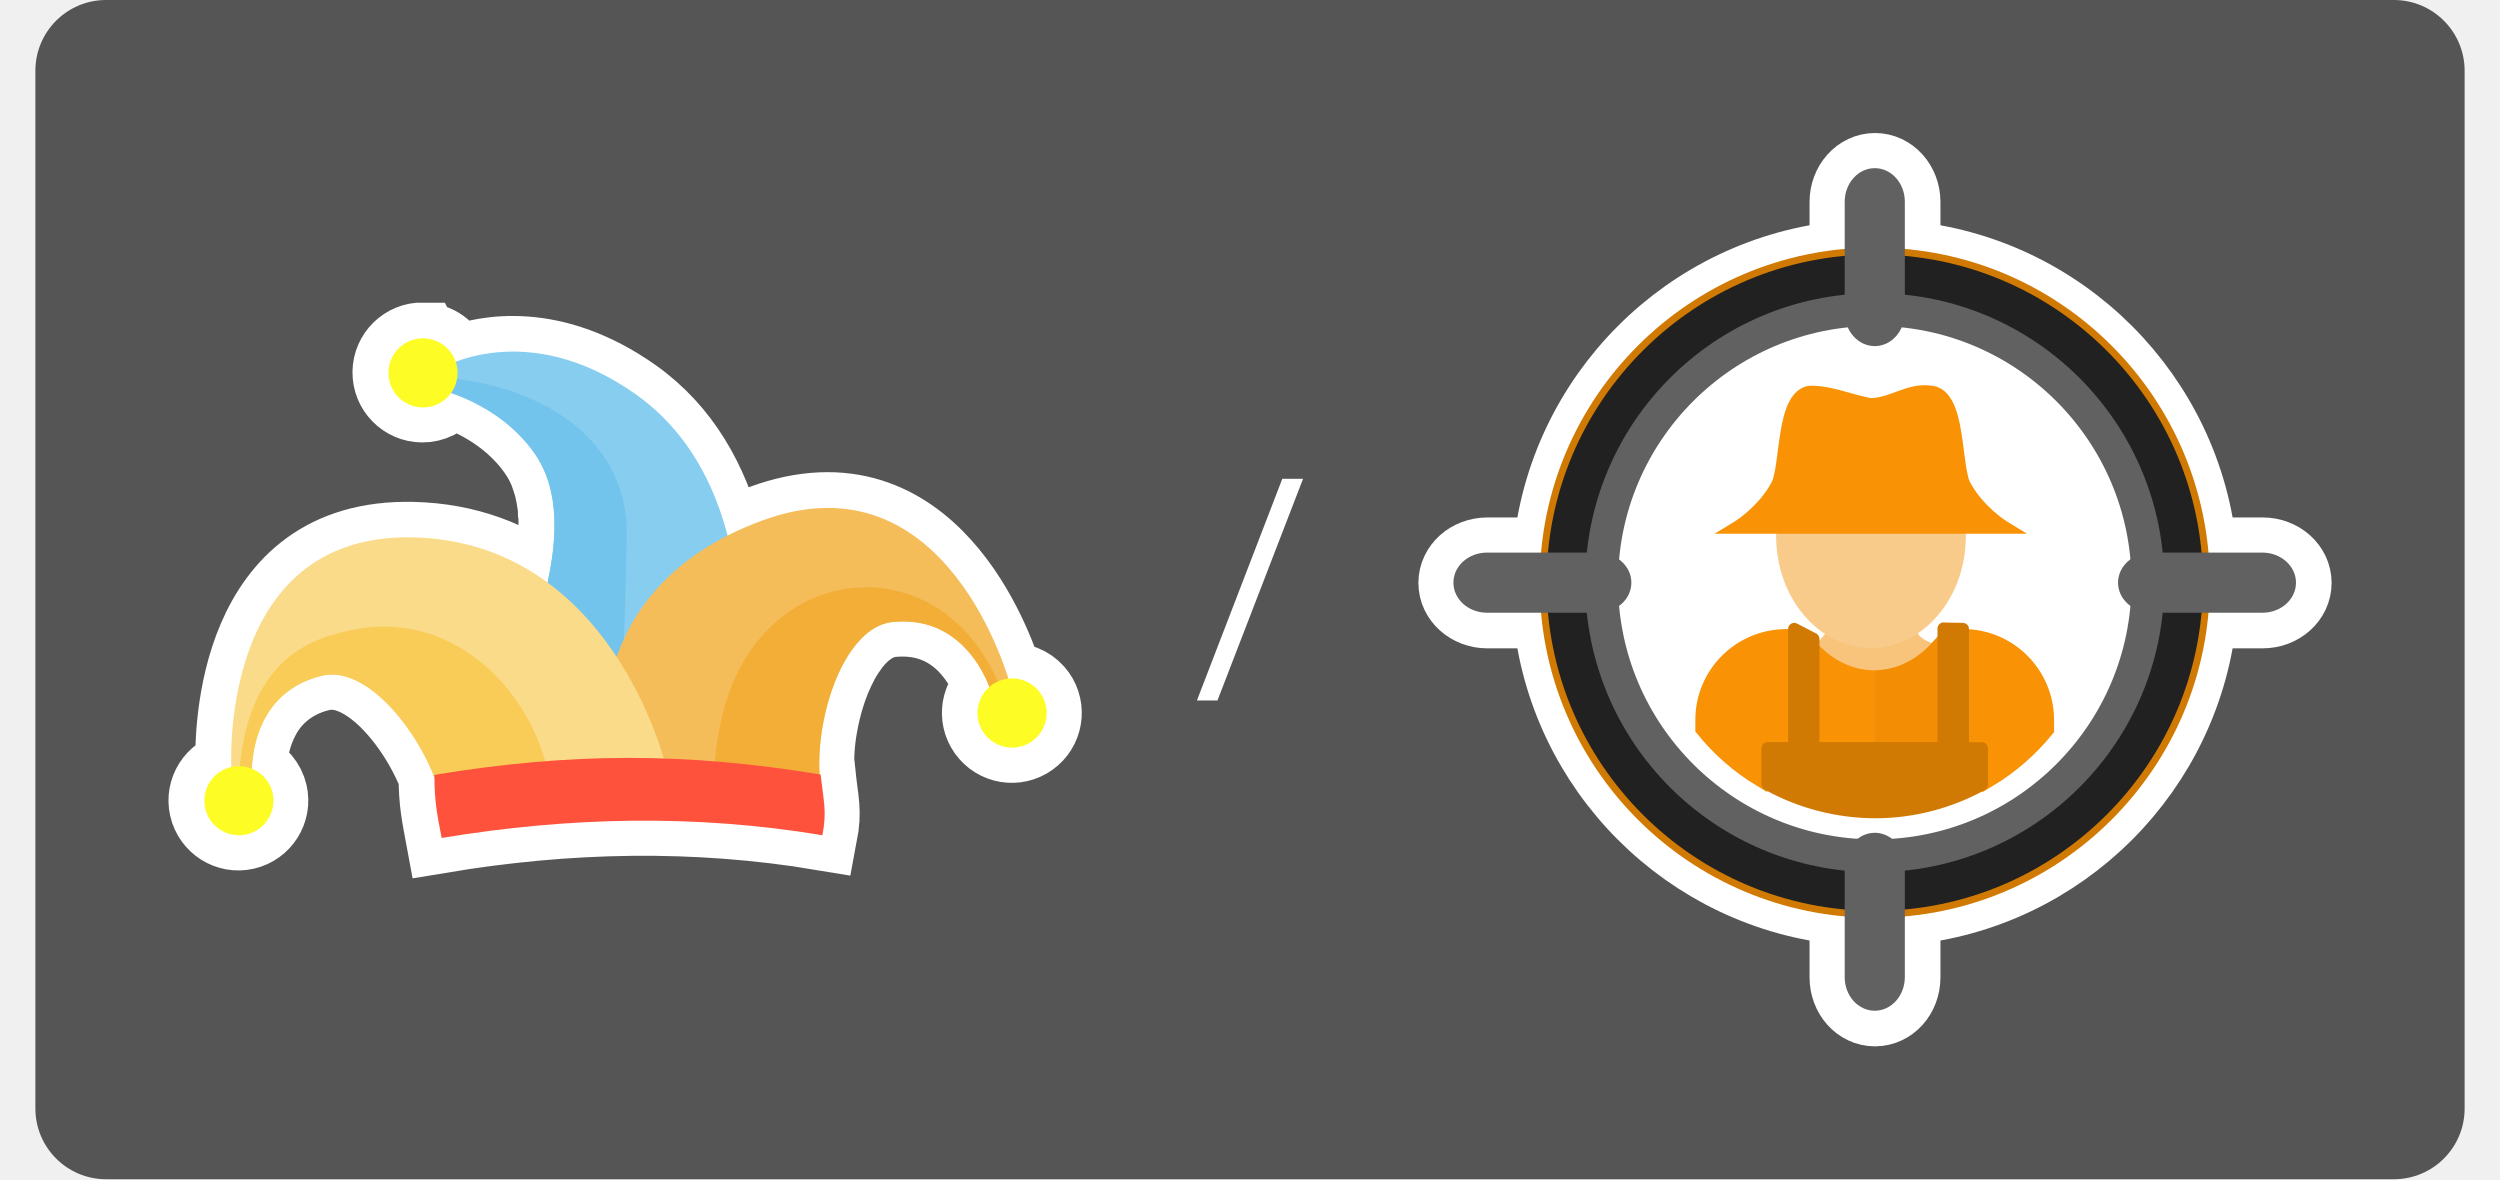
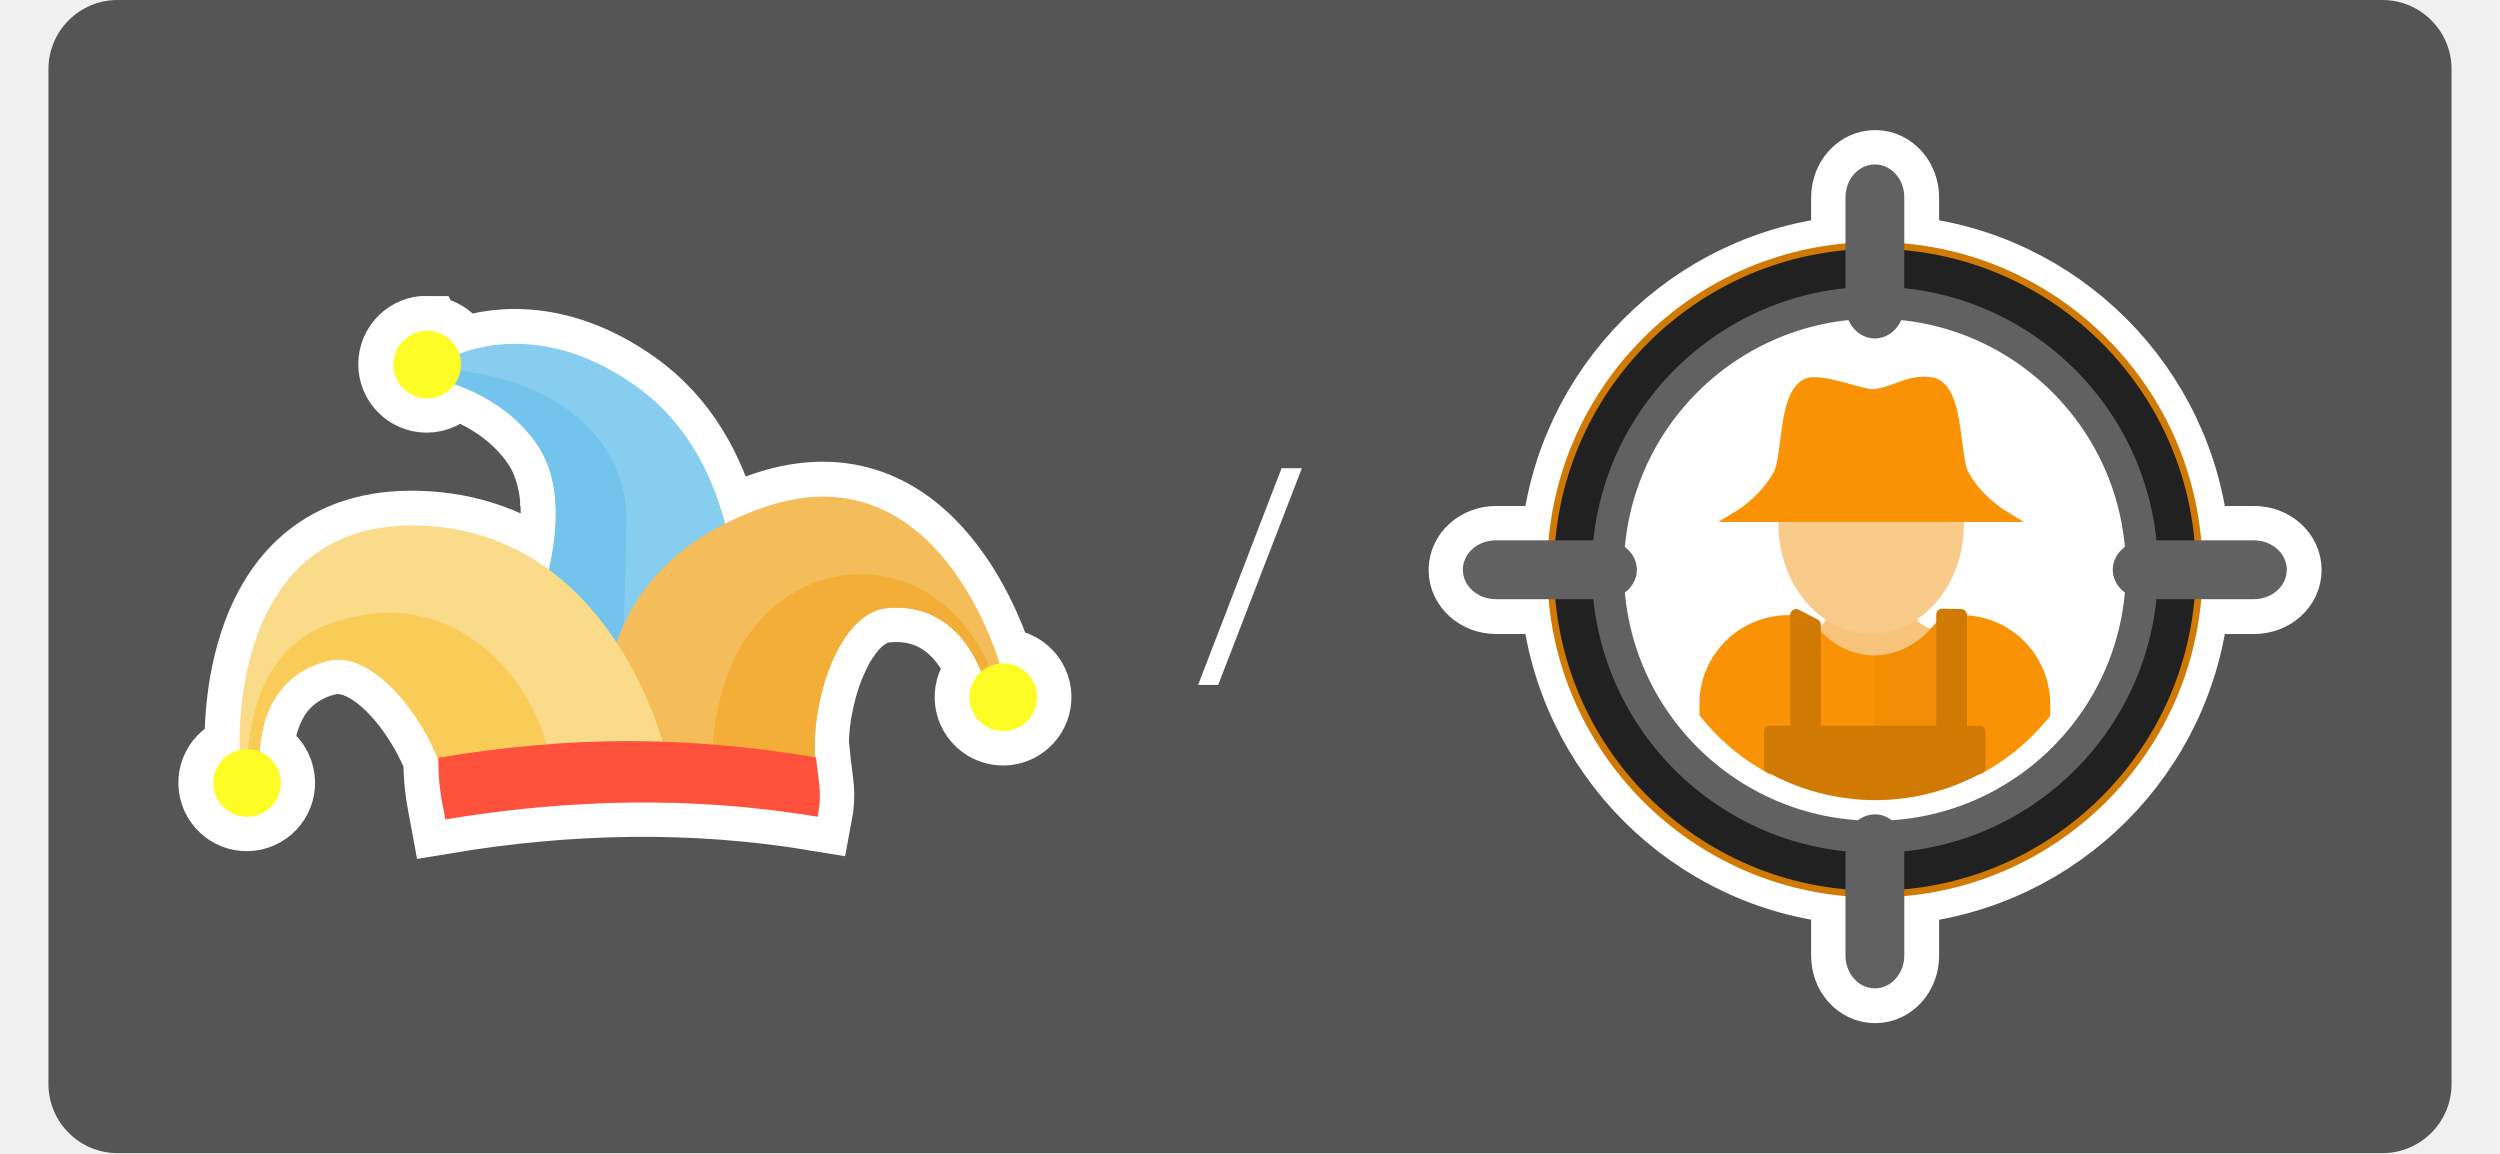
- <svg xmlns="http://www.w3.org/2000/svg" width="212" height="100" viewBox="0 0 212 100">
+ <svg xmlns="http://www.w3.org/2000/svg" width="216.8" height="100" viewBox="0 0 216.8 100">
  <g id="Ebene_1" data-name="Ebene 1">
-     <rect id="Hintergrund" x="3" width="206" height="100" rx="6" ry="6" fill="#555556" />
-     <path id="Trennstrich" d="M101.5,59.4l7.24-18.8h1.76l-7.26,18.8h-1.74Z" fill="#fff" />
+     <rect id="Hintergrund" x="4.2" width="208.4" height="100" rx="6" ry="6" fill="#555556" />
+     <path id="Trennstrich" d="M103.9,59.4l7.24-18.8h1.76l-7.26,18.8h-1.74Z" fill="#fff" />
  </g>
  <g id="Ebene_3" data-name="Ebene 3">
-     <path d="M35.86,28.65c-1.62-.02-2.95,1.28-2.97,2.9-.02,1.62,1.28,2.95,2.9,2.97.96.01,1.86-.45,2.42-1.22.39.13.77.28,1.14.44,1.18.51,2.64,1.31,4,2.52.35.31.68.64,1,.99.44.49.84,1.01,1.19,1.57l.08.13c.23.39.43.79.59,1.21l.06.16.11.33.05.14c.05.15.09.3.14.46l.04.16c.11.44.19.88.25,1.32l.03.21.03.33v.18s.02.09.02.09c.02.26.03.53.03.79v.14c0,.28,0,.56-.02.84v.16c-.02.28-.04.57-.07.85v.13s-.09.6-.09.6c-.03.25-.07.51-.11.76l-.05.33c-.06.32-.11.63-.18.96l-.03.16-.03.13c-2.95-2.17-6.68-3.72-11.38-3.83-15.4-.37-15.53,16.57-15.44,19.47-1.58.36-2.57,1.93-2.21,3.5.36,1.58,1.93,2.57,3.5,2.21,1.58-.36,2.57-1.93,2.21-3.5-.21-.93-.87-1.71-1.75-2.07l.02-.36c.06-.78.22-1.87.67-2.99.1-.25.21-.5.34-.75.54-1.1,1.37-2.03,2.39-2.71.78-.51,1.65-.88,2.56-1.08,1.75-.41,3.66.57,5.37,2.24.52.52,1.03,1.09,1.5,1.71,1.08,1.42,1.96,2.98,2.63,4.63.01,2.17.23,3.18.6,5.18,10.79-1.8,21.51-2.03,32.31-.23.39-2.05.1-2.78-.15-5.15h-.1s0-.08,0-.08v-.02c-.07-1.34.02-2.67.26-3.99.14-.78.32-1.56.55-2.32.32-1.09.76-2.15,1.3-3.15.25-.45.54-.88.85-1.3.91-1.18,2.01-1.96,3.25-2.08,5.32-.52,7.53,3.78,8.21,5.53-1.22,1.06-1.35,2.91-.28,4.13,1.06,1.22,2.91,1.35,4.13.28,1.22-1.06,1.35-2.91.28-4.13-.63-.72-1.57-1.09-2.53-.99-.85-2.77-6.46-18.75-20.91-13.42-.99.36-1.97.79-2.91,1.27-1.21-4.59-3.55-8.98-7.81-11.99-6.95-4.9-12.73-3.69-15.24-2.75-.4-1.17-1.5-1.97-2.74-1.98h0Z" fill="#fff" stroke="#fff" stroke-miterlimit="15.12" stroke-width="6" />
-     <path d="M61.35,66.13c.34.09,6-23.21-7.46-32.71-9.34-6.59-16.58-2.13-16.58-2.13l-.27,1.69s5.18,1.04,8.29,5.46c5.53,7.86-4.28,22.87-3.52,28.1l19.55-.41Z" fill="#87cdef" />
-     <path d="M37.19,31.99l-.16.98s5.18,1.04,8.29,5.46c3.27,4.66,1.17,11.82-.94,17.98l8.06,7.37s.56-8.84.71-18.44c.12-7.76-6.76-12.73-15.97-13.35h0Z" fill="#73c4ec" />
-     <path d="M51.41,64.14s-2.6-14.17,13.2-19.99c15.8-5.83,21.04,13.86,21.04,13.86l-1.49.99s-1.8-6.91-8.45-6.26c-4.4.43-7,9.2-6.03,14.4l-16.32.92-1.94-3.91Z" fill="#f4bd5a" />
-     <path d="M73.64,49.8c-3.45-.06-6.93,1.48-9.47,4.65-2.85,3.55-3.68,8.52-3.66,13.2l9.16-.52c-.98-5.19,1.63-13.96,6.03-14.39,6.66-.65,8.46,6.26,8.46,6.26l.74-.49c-2.16-5.7-6.67-8.63-11.25-8.71h0Z" fill="#f2ae37" />
-     <path d="M88.6,59.51c-.53-1.53-2.19-2.35-3.73-1.82-1.53.53-2.35,2.19-1.82,3.73,0,.02.01.04.02.05.55,1.52,2.24,2.31,3.76,1.75,1.5-.55,2.29-2.2,1.77-3.71" fill="#fefc25" />
-     <path d="M56.42,64.81s-4.53-18.83-21.36-19.24c-16.83-.4-15.43,19.92-15.43,19.92l1.73.46s-.53-7.12,5.97-8.66c4.31-1.02,9.61,6.45,10.36,11.68l16.99-2.07,1.72-2.09Z" fill="#fadb89" />
-     <path d="M32.46,53.13c-.75,0-1.5.08-2.27.23-3.45.66-9.15,2.14-9.92,12.31l1.09.29s-.53-7.12,5.97-8.66c4.3-1.02,9.61,6.45,10.36,11.68l8.99-2.52c-1.26-7.29-7.07-13.4-14.23-13.32h0Z" fill="#f8cc57" />
-     <path d="M17.33,67.87c.02-1.62,1.34-2.92,2.96-2.9s2.92,1.34,2.9,2.96-1.34,2.92-2.96,2.9-2.92-1.34-2.9-2.96h0" fill="#fefc25" />
-     <path d="M69.75,70.83c-10.79-1.8-21.51-1.56-32.3.23-.39-2.05-.61-3.06-.61-5.35,11.45-1.9,21.3-1.93,32.75-.03.26,2.37.54,3.1.15,5.15" fill="#ff523d" />
-     <path d="M32.94,31.59c.02-1.62,1.34-2.92,2.96-2.9s2.92,1.34,2.9,2.96-1.34,2.92-2.96,2.9c-1.62-.02-2.92-1.34-2.9-2.96" fill="#fefc25" />
+     <path d="M37.04,28.65c-1.62-.02-2.95,1.28-2.97,2.9-.02,1.62,1.28,2.95,2.9,2.97.96.01,1.86-.45,2.42-1.22.39.13.77.28,1.14.44,1.18.51,2.64,1.31,4,2.52.35.31.68.64,1,.99.44.49.84,1.01,1.19,1.57l.08.13c.23.39.43.79.59,1.21l.06.16.11.33.05.14c.05.15.09.3.14.46l.04.16c.11.44.19.88.25,1.32l.03.21.03.33v.18s.02.09.02.09c.02.26.03.53.03.79v.14c0,.28,0,.56-.02.84v.16c-.02.28-.04.57-.07.85v.13s-.09.6-.09.6c-.03.25-.07.51-.11.76l-.05.33c-.06.32-.11.63-.18.96l-.03.16-.03.13c-2.95-2.17-6.68-3.72-11.38-3.83-15.4-.37-15.53,16.57-15.44,19.47-1.58.36-2.57,1.93-2.21,3.5.36,1.58,1.93,2.57,3.5,2.21,1.58-.36,2.57-1.93,2.21-3.5-.21-.93-.87-1.71-1.75-2.07l.02-.36c.06-.78.22-1.87.67-2.99.1-.25.21-.5.34-.75.54-1.1,1.37-2.03,2.39-2.71.78-.51,1.65-.88,2.56-1.08,1.75-.41,3.66.57,5.37,2.24.52.52,1.03,1.09,1.5,1.71,1.08,1.42,1.96,2.98,2.63,4.63.01,2.17.23,3.18.6,5.18,10.79-1.8,21.51-2.03,32.31-.23.39-2.05.1-2.78-.15-5.15h-.1s0-.08,0-.08v-.02c-.07-1.34.02-2.67.26-3.99.14-.78.32-1.56.55-2.32.32-1.09.76-2.15,1.3-3.15.25-.45.54-.88.85-1.3.91-1.18,2.01-1.96,3.25-2.08,5.32-.52,7.53,3.78,8.21,5.53-1.22,1.06-1.35,2.91-.28,4.13,1.06,1.22,2.91,1.35,4.13.28,1.22-1.06,1.35-2.91.28-4.13-.63-.72-1.57-1.09-2.53-.99-.85-2.77-6.46-18.75-20.91-13.42-.99.36-1.97.79-2.91,1.27-1.21-4.59-3.55-8.98-7.81-11.99-6.95-4.9-12.73-3.69-15.24-2.75-.4-1.17-1.5-1.97-2.74-1.98h0Z" fill="#fff" stroke="#fff" stroke-miterlimit="15.12" stroke-width="6" />
+     <path d="M62.53,66.13c.34.09,6-23.21-7.46-32.71-9.34-6.59-16.58-2.13-16.58-2.13l-.27,1.69s5.18,1.04,8.29,5.46c5.53,7.86-4.28,22.87-3.52,28.1l19.55-.41Z" fill="#87cdef" />
+     <path d="M38.37,31.99l-.16.98s5.18,1.04,8.29,5.46c3.27,4.66,1.17,11.82-.94,17.98l8.06,7.37s.56-8.84.71-18.44c.12-7.76-6.76-12.73-15.97-13.35h0Z" fill="#73c4ec" />
+     <path d="M52.59,64.14s-2.6-14.17,13.2-19.99c15.8-5.83,21.04,13.86,21.04,13.86l-1.49.99s-1.8-6.91-8.45-6.26c-4.4.43-7,9.2-6.03,14.4l-16.32.92-1.94-3.91Z" fill="#f4bd5a" />
+     <path d="M74.82,49.8c-3.45-.06-6.93,1.48-9.47,4.65-2.85,3.55-3.68,8.52-3.66,13.2l9.16-.52c-.98-5.19,1.63-13.96,6.03-14.39,6.66-.65,8.46,6.26,8.46,6.26l.74-.49c-2.16-5.7-6.67-8.63-11.25-8.71h0Z" fill="#f2ae37" />
+     <path d="M89.78,59.51c-.53-1.53-2.19-2.35-3.73-1.82-1.53.53-2.35,2.19-1.82,3.73,0,.02.01.04.02.05.55,1.52,2.24,2.31,3.76,1.75,1.5-.55,2.29-2.2,1.77-3.71" fill="#fefc25" />
+     <path d="M57.59,64.81s-4.53-18.83-21.36-19.24c-16.83-.4-15.43,19.92-15.43,19.92l1.73.46s-.53-7.12,5.97-8.66c4.31-1.02,9.61,6.45,10.36,11.68l16.99-2.07,1.72-2.09Z" fill="#fadb89" />
+     <path d="M33.64,53.13c-.75,0-1.5.08-2.27.23-3.45.66-9.15,2.14-9.92,12.31l1.09.29s-.53-7.12,5.97-8.66c4.3-1.02,9.61,6.45,10.36,11.68l8.99-2.52c-1.26-7.29-7.07-13.4-14.23-13.32h0Z" fill="#f8cc57" />
+     <path d="M18.5,67.87c.02-1.62,1.34-2.92,2.96-2.9s2.92,1.34,2.9,2.96-1.34,2.92-2.96,2.9-2.92-1.34-2.9-2.96h0" fill="#fefc25" />
+     <path d="M70.92,70.83c-10.79-1.8-21.51-1.56-32.3.23-.39-2.05-.61-3.06-.61-5.35,11.45-1.9,21.3-1.93,32.75-.03.26,2.37.54,3.1.15,5.15" fill="#ff523d" />
+     <path d="M34.12,31.59c.02-1.62,1.34-2.92,2.96-2.9s2.92,1.34,2.9,2.96-1.34,2.92-2.96,2.9c-1.62-.02-2.92-1.34-2.9-2.96" fill="#fefc25" />
  </g>
  <g id="Ebene_2" data-name="Ebene 2">
    <g>
-       <path d="M159,14.28c-1.41,0-2.55,1.27-2.55,2.85v4.59c-13.32,1.21-23.95,11.84-25.16,25.16h-5.16c-1.58,0-2.85,1.14-2.85,2.55s1.27,2.55,2.85,2.55h5.16c1.21,13.32,11.85,23.95,25.16,25.16v5.74c0,1.58,1.13,2.85,2.55,2.85s2.55-1.27,2.55-2.85v-5.74c13.32-1.21,23.95-11.84,25.16-25.16h5.16c1.58,0,2.85-1.14,2.85-2.55s-1.27-2.55-2.85-2.55h-5.16c-1.21-13.32-11.85-23.95-25.16-25.16v-4.59c0-1.58-1.14-2.85-2.55-2.85Z" fill="#fff" stroke="#fff" stroke-linecap="square" stroke-linejoin="round" stroke-width="6" />
-       <path d="M151.49,53.92c-3.94,0-7.15,3.18-7.15,7.12,0,.01,0,.02,0,.03v.76c1.38,1.72,3.06,3.19,4.95,4.33v-3.29h2.55v-8.95h-.35Z" fill="#f99204" fill-rule="evenodd" stroke="#f99204" stroke-linecap="round" stroke-miterlimit="7.58" stroke-width="1.15" />
-       <path d="M153.73,54.89s1.12-1.06,1.26-1.55c.13-.5,7.63-.16,7.63-.16,0,0-.33.63.76,1.16.61.3,1.26.55,1.92.73l-7.43,4.69-4.26-4.79.13-.07Z" fill="#f8c47b" />
-       <path d="M151.02,44.88c-.01.19-.02.38-.02.57,0,5.03,3.43,9.11,7.66,9.11s7.66-4.08,7.66-9.11c0-.19,0-.38-.02-.57" fill="#f9cb8a" fill-rule="evenodd" stroke="#f9cb8a" stroke-linecap="round" stroke-linejoin="round" stroke-width=".77" />
-       <path d="M153.73,32.71c-.08,0-.15,0-.23,0-.84.05-1.44.68-1.8,1.4s-.56,1.59-.71,2.49c-.15.9-.25,1.82-.36,2.6s-.26,1.43-.36,1.63c-1.1,2.1-3.12,3.36-3.12,3.36l-1.75,1.07h26.49l-1.75-1.07s-2.02-1.26-3.11-3.36c-.11-.2-.25-.85-.36-1.63s-.21-1.7-.36-2.6-.35-1.77-.71-2.49-.95-1.34-1.8-1.4c-2.04-.29-3.41,1-5.15,1.05-1.83-.36-3.22-1.01-4.93-1.05h0Z" fill="#f99204" fill-rule="evenodd" />
-       <path d="M164.34,54.83c-1.47,1.66-3.39,2.59-5.39,2.59-1.71,0-3.37-.68-4.74-1.93v7.38h10.13v-8.04Z" fill="#f99204" fill-rule="evenodd" stroke="#f99204" stroke-linecap="round" stroke-miterlimit="7.58" stroke-width="1.15" />
-       <path d="M164.34,54.83c-1.32,1.49-2.99,2.38-4.76,2.56v5.48h4.76v-8.04Z" fill="#f38e04" fill-rule="evenodd" stroke="#f38e04" stroke-linecap="round" stroke-miterlimit="7.58" stroke-width="1.15" />
-       <path d="M166.11,53.92v8.95h2.55v3.31c1.89-1.13,3.56-2.59,4.95-4.3v-.81c0-3.94-3.18-7.15-7.13-7.15h-.38Z" fill="#f99204" fill-rule="evenodd" stroke="#f99204" stroke-linecap="round" stroke-miterlimit="7.58" stroke-width="1.15" />
-       <path d="M164.82,53.3v10.15h-11.05v-9.27l-1.62-.84v10.11h-2.26v3.05c2.79,1.55,5.93,2.36,9.12,2.37,3.17,0,6.28-.81,9.05-2.33v-3.08h-1.61v-10.12l-1.62-.03h0Z" fill="#d17a03" stroke="#d17a03" stroke-linecap="square" stroke-linejoin="round" stroke-width="1.04" />
-       <circle cx="158.98" cy="49.41" r="25.98" fill="none" stroke="#d17a03" stroke-linecap="square" stroke-linejoin="round" stroke-width="4.87" />
-       <path d="M158.98,21.58c-15.35,0-27.83,12.48-27.83,27.83s12.48,27.83,27.83,27.83,27.83-12.48,27.83-27.83-12.48-27.83-27.83-27.83h0ZM158.98,25.28c13.35,0,24.13,10.78,24.13,24.13s-10.78,24.13-24.13,24.13-24.13-10.78-24.13-24.13,10.78-24.13,24.13-24.13h0Z" fill="#212121" />
+       <path d="M162.61,14.28c-1.41,0-2.55,1.27-2.55,2.85v4.59c-13.32,1.21-23.95,11.84-25.16,25.16h-5.16c-1.58,0-2.85,1.14-2.85,2.55s1.27,2.55,2.85,2.55h5.16c1.21,13.32,11.85,23.95,25.16,25.16v5.74c0,1.58,1.13,2.85,2.55,2.85s2.55-1.27,2.55-2.85v-5.74c13.32-1.21,23.95-11.84,25.16-25.16h5.16c1.58,0,2.85-1.14,2.85-2.55s-1.27-2.55-2.85-2.55h-5.16c-1.21-13.32-11.85-23.95-25.16-25.16v-4.59c0-1.58-1.14-2.85-2.55-2.85Z" fill="#fff" stroke="#fff" stroke-linecap="square" stroke-linejoin="round" stroke-width="6" />
+       <path d="M155.1,53.92c-3.94,0-7.15,3.18-7.15,7.12,0,.01,0,.02,0,.03v.76c1.38,1.72,3.06,3.19,4.95,4.33v-3.29h2.55v-8.95h-.35Z" fill="#f99204" fill-rule="evenodd" stroke="#f99204" stroke-linecap="round" stroke-miterlimit="7.58" stroke-width="1.15" />
+       <path d="M157.34,54.89s1.12-1.06,1.26-1.55c.13-.5,7.63-.16,7.63-.16,0,0-.33.63.76,1.16.61.3,1.26.55,1.92.73l-7.43,4.69-4.26-4.79.13-.07Z" fill="#f8c47b" />
+       <path d="M154.63,44.88c-.01.19-.02.38-.02.57,0,5.03,3.43,9.11,7.66,9.11s7.66-4.08,7.66-9.11c0-.19,0-.38-.02-.57" fill="#f9cb8a" fill-rule="evenodd" stroke="#f9cb8a" stroke-linecap="round" stroke-linejoin="round" stroke-width=".77" />
+       <path d="M157.34,32.71c-.08,0-.15,0-.23,0-.84.05-1.44.68-1.8,1.4s-.56,1.59-.71,2.49c-.15.9-.25,1.82-.36,2.6s-.26,1.43-.36,1.63c-1.1,2.1-3.12,3.36-3.12,3.36l-1.75,1.07h26.49l-1.75-1.07s-2.02-1.26-3.11-3.36c-.11-.2-.25-.85-.36-1.63s-.21-1.7-.36-2.6-.35-1.77-.71-2.49-.95-1.34-1.8-1.4c-2.04-.29-3.41,1-5.15,1.05-1.83-.36-3.22-1.01-4.93-1.05h0Z" fill="#f99204" fill-rule="evenodd" />
+       <path d="M167.95,54.83c-1.47,1.66-3.39,2.59-5.39,2.59-1.71,0-3.37-.68-4.74-1.93v7.38h10.13v-8.04Z" fill="#f99204" fill-rule="evenodd" stroke="#f99204" stroke-linecap="round" stroke-miterlimit="7.58" stroke-width="1.15" />
+       <path d="M167.95,54.83c-1.32,1.49-2.99,2.38-4.76,2.56v5.48h4.76v-8.04Z" fill="#f38e04" fill-rule="evenodd" stroke="#f38e04" stroke-linecap="round" stroke-miterlimit="7.58" stroke-width="1.15" />
+       <path d="M169.72,53.92v8.95h2.55v3.31c1.89-1.13,3.56-2.59,4.95-4.3v-.81c0-3.94-3.18-7.15-7.13-7.15h-.38Z" fill="#f99204" fill-rule="evenodd" stroke="#f99204" stroke-linecap="round" stroke-miterlimit="7.58" stroke-width="1.15" />
+       <path d="M168.43,53.3v10.15h-11.05v-9.27l-1.62-.84v10.11h-2.26v3.05c2.79,1.55,5.93,2.36,9.12,2.37,3.17,0,6.28-.81,9.05-2.33v-3.08h-1.61v-10.12l-1.62-.03h0Z" fill="#d17a03" stroke="#d17a03" stroke-linecap="square" stroke-linejoin="round" stroke-width="1.04" />
+       <circle cx="162.59" cy="49.41" r="25.98" fill="none" stroke="#d17a03" stroke-linecap="square" stroke-linejoin="round" stroke-width="4.87" />
+       <path d="M162.59,21.58c-15.35,0-27.83,12.48-27.83,27.83s12.48,27.83,27.83,27.83,27.83-12.48,27.83-27.83-12.48-27.83-27.83-27.83h0ZM162.59,25.28c13.35,0,24.13,10.78,24.13,24.13s-10.78,24.13-24.13,24.13-24.13-10.78-24.13-24.13,10.78-24.13,24.13-24.13h0Z" fill="#212121" />
      <g>
-         <path d="M158.98,14.26h0c1.41,0,2.55,1.27,2.55,2.85v9.39c0,1.57-1.14,2.85-2.55,2.85h0c-1.41,0-2.55-1.27-2.55-2.85v-9.39c0-1.57,1.14-2.85,2.55-2.85Z" fill="#616161" />
-         <path d="M158.98,70.62h0c1.41,0,2.55,1.27,2.55,2.85v9.39c0,1.57-1.14,2.85-2.55,2.85h0c-1.41,0-2.55-1.27-2.55-2.85v-9.39c0-1.57,1.14-2.85,2.55-2.85Z" fill="#616161" />
+         <path d="M162.59,14.26h0c1.41,0,2.55,1.27,2.55,2.85v9.39c0,1.57-1.14,2.85-2.55,2.85h0c-1.41,0-2.55-1.27-2.55-2.85v-9.39c0-1.57,1.14-2.85,2.55-2.85Z" fill="#616161" />
+         <path d="M162.59,70.62h0c1.41,0,2.55,1.27,2.55,2.85v9.39c0,1.57-1.14,2.85-2.55,2.85h0c-1.41,0-2.55-1.27-2.55-2.85v-9.39c0-1.57,1.14-2.85,2.55-2.85Z" fill="#616161" />
      </g>
      <g>
-         <path d="M194.7,49.41h0c0,1.41-1.27,2.55-2.85,2.55h-9.39c-1.57,0-2.85-1.14-2.85-2.55h0c0-1.41,1.27-2.55,2.85-2.55h9.39c1.57,0,2.85,1.14,2.85,2.55Z" fill="#616161" />
-         <path d="M138.34,49.41h0c0,1.41-1.27,2.55-2.85,2.55h-9.39c-1.57,0-2.85-1.14-2.85-2.55h0c0-1.41,1.27-2.55,2.85-2.55h9.39c1.57,0,2.85,1.14,2.85,2.55Z" fill="#616161" />
+         <path d="M198.31,49.41h0c0,1.41-1.27,2.55-2.85,2.55h-9.39c-1.57,0-2.85-1.14-2.85-2.55h0c0-1.41,1.27-2.55,2.85-2.55h9.39c1.57,0,2.85,1.14,2.85,2.55Z" fill="#616161" />
+         <path d="M141.95,49.41h0c0,1.41-1.27,2.55-2.85,2.55h-9.39c-1.57,0-2.85-1.14-2.85-2.55h0c0-1.41,1.27-2.55,2.85-2.55h9.39c1.57,0,2.85,1.14,2.85,2.55Z" fill="#616161" />
      </g>
-       <path d="M182.14,49.41c0,12.79-10.37,23.16-23.16,23.16-12.79,0-23.16-10.37-23.16-23.16,0,0,0,0,0,0,0-12.79,10.37-23.16,23.16-23.16s23.16,10.37,23.16,23.16Z" fill="none" stroke="#616161" stroke-linecap="square" stroke-linejoin="round" stroke-width="2.78" />
+       <path d="M185.75,49.41c0,12.79-10.37,23.16-23.16,23.16-12.79,0-23.16-10.37-23.16-23.16,0,0,0,0,0,0,0-12.79,10.37-23.16,23.16-23.16s23.16,10.37,23.16,23.16Z" fill="none" stroke="#616161" stroke-linecap="square" stroke-linejoin="round" stroke-width="2.78" />
    </g>
  </g>
</svg>
